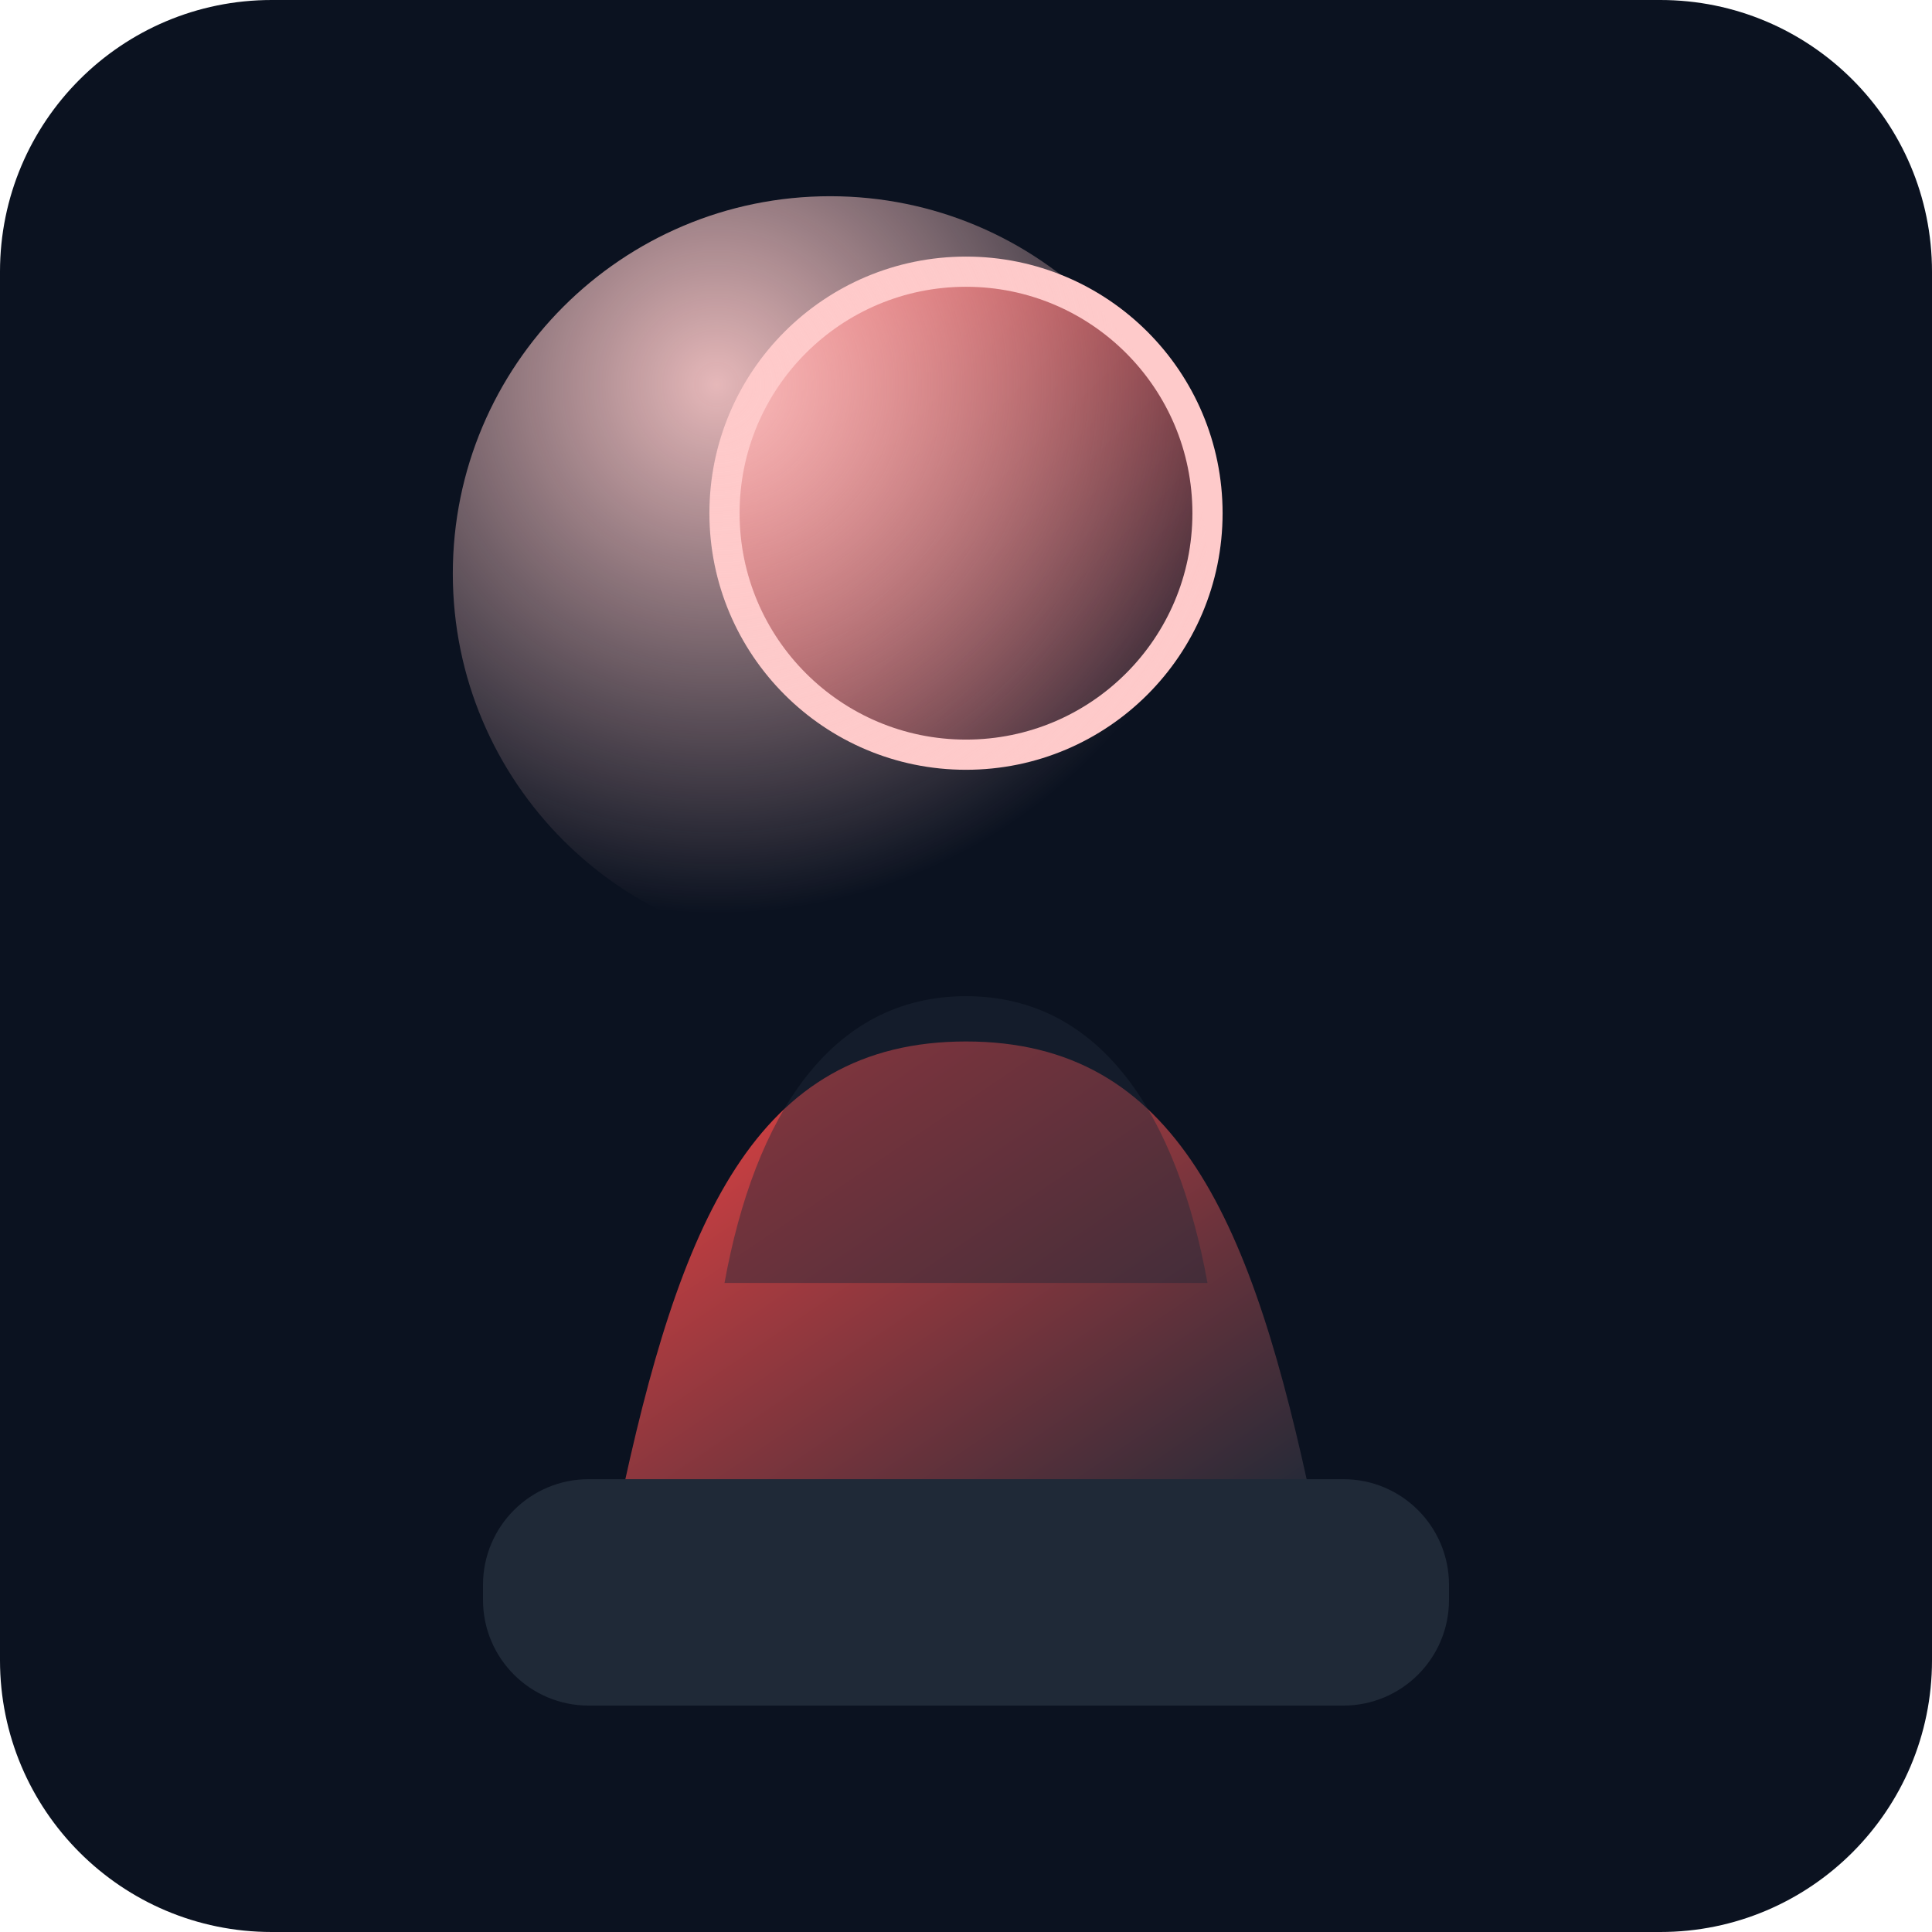
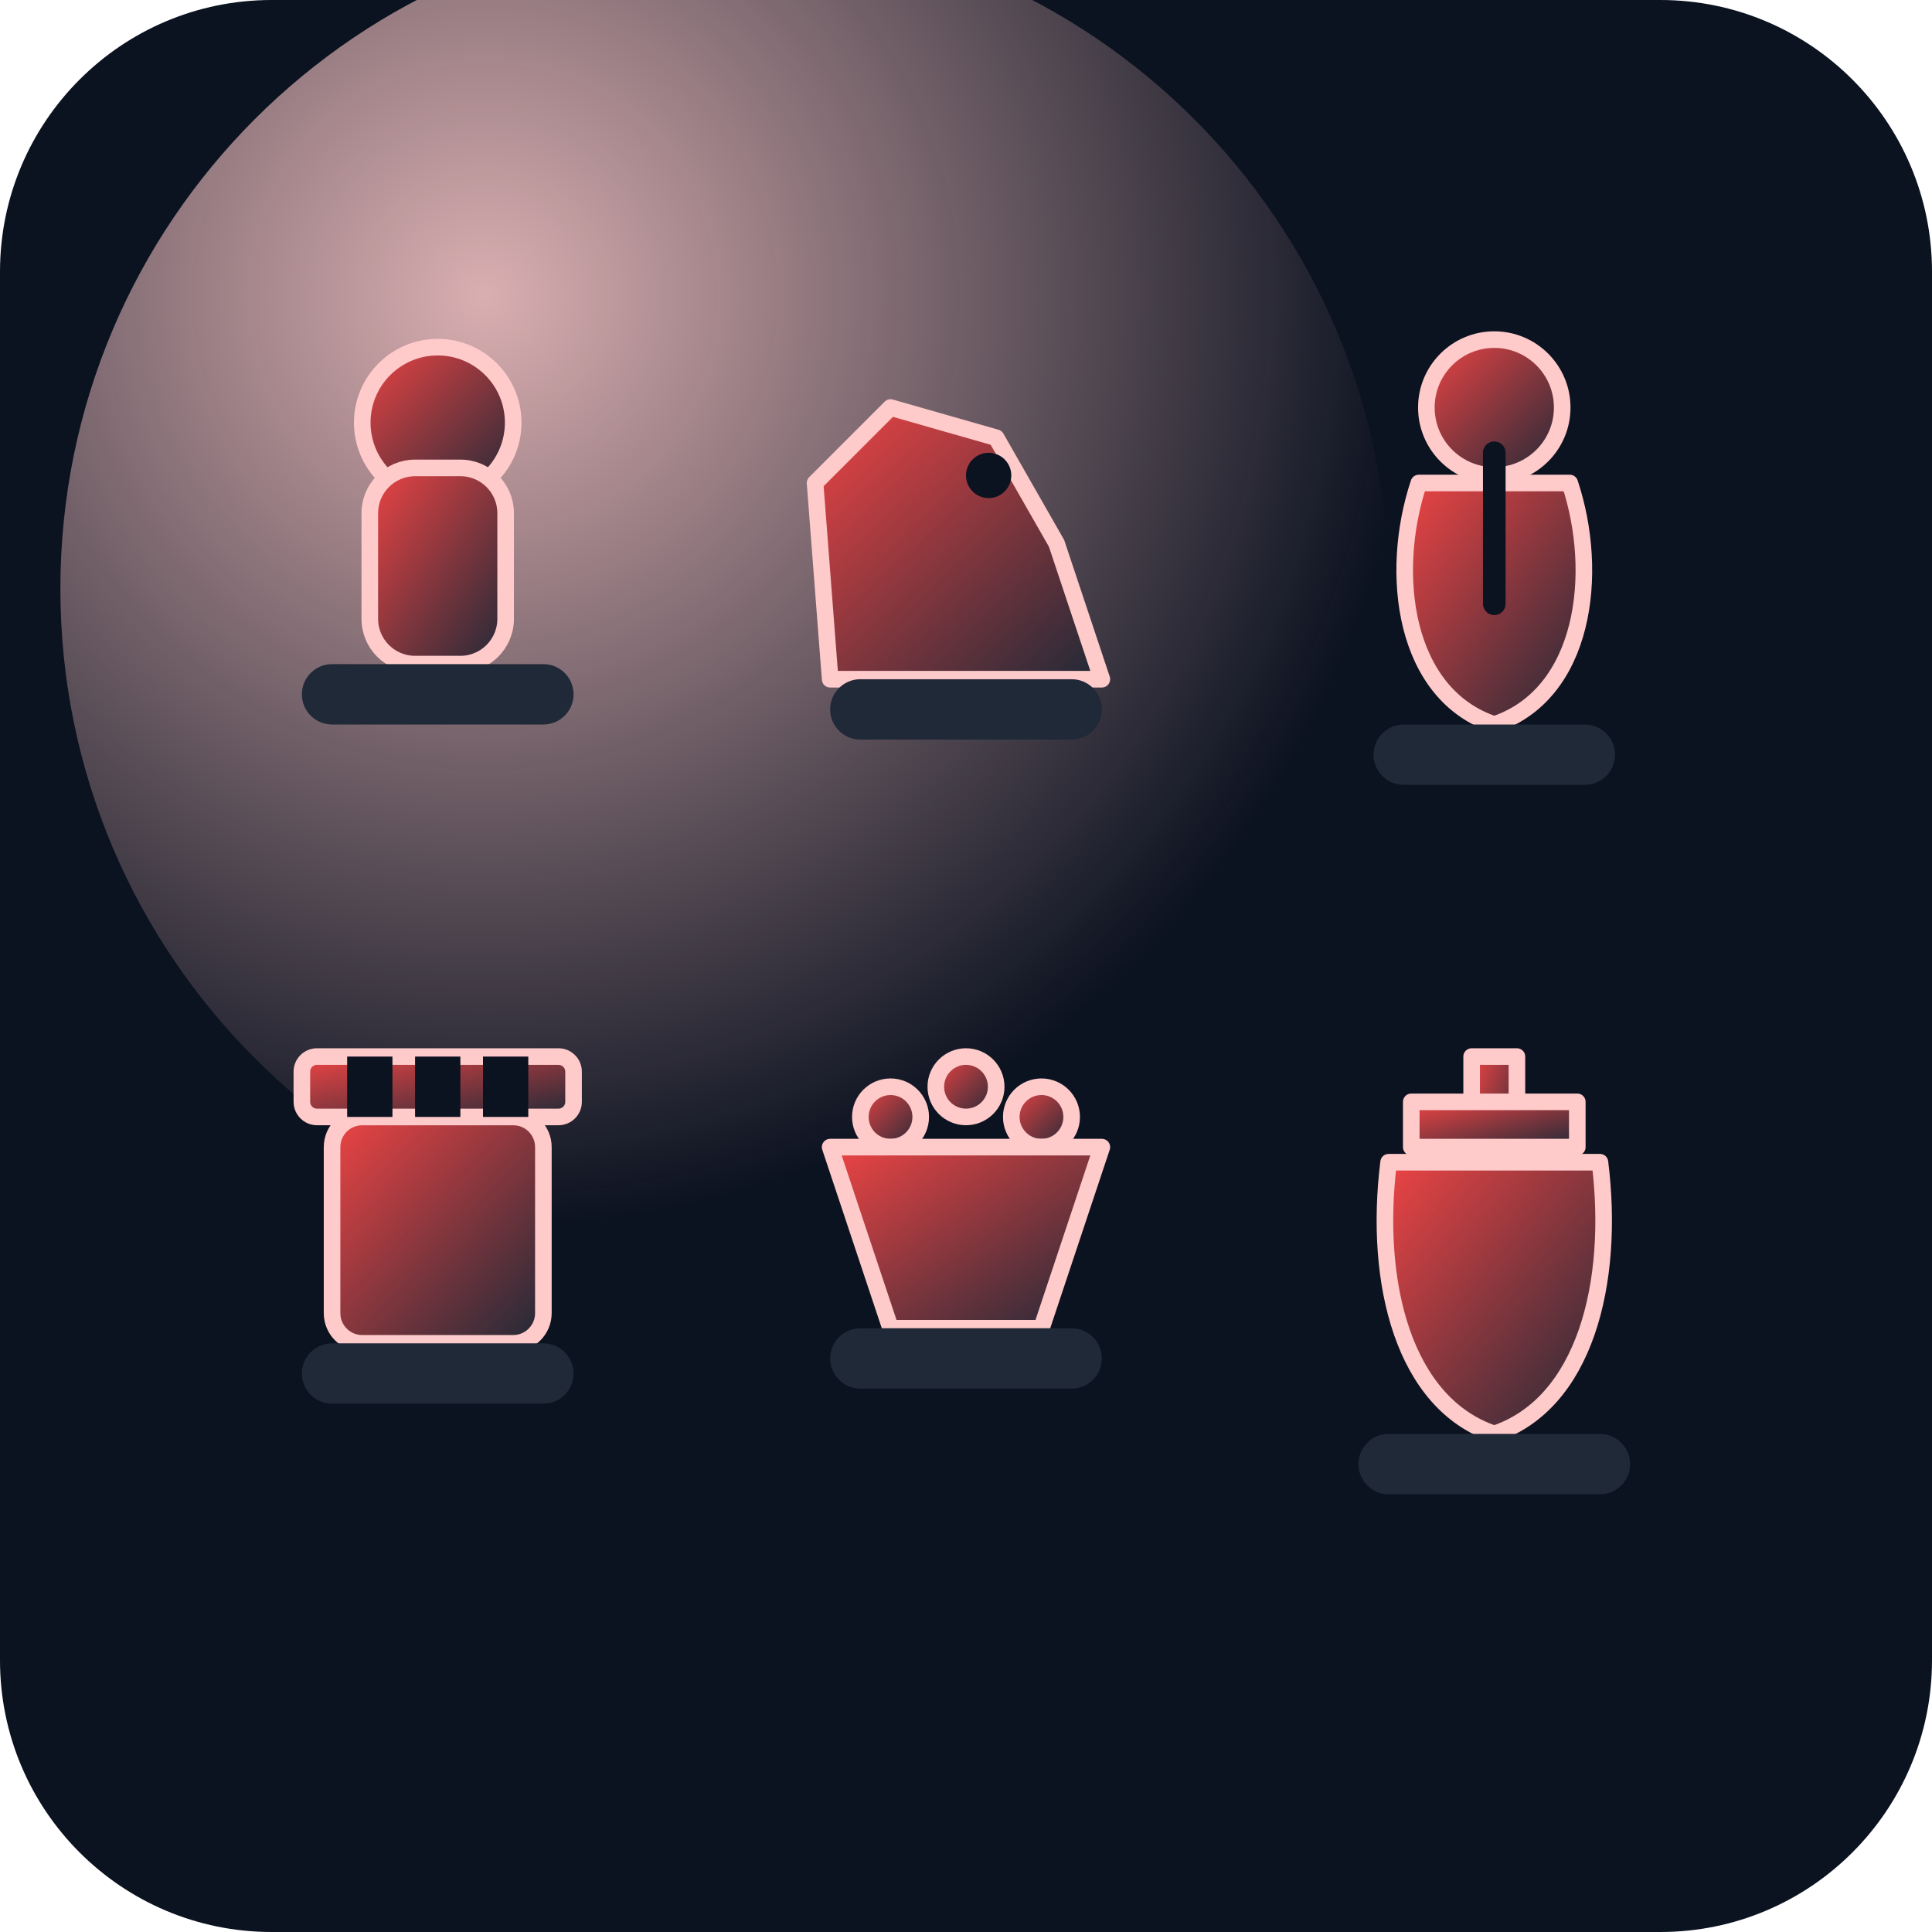
<svg xmlns="http://www.w3.org/2000/svg" width="256" height="256" viewBox="0 0 256 256">
  <defs>
-     <radialGradient id="shine" cx="35%" cy="25%" r="70%">
-       <stop offset="0%" stop-color="#fecaca" stop-opacity="0.9" />
+     <radialGradient id="shine" cx="32%" cy="28%" r="70%">
+       <stop offset="0%" stop-color="#fecaca" stop-opacity="0.85" />
      <stop offset="100%" stop-color="#fecaca" stop-opacity="0" />
    </radialGradient>
    <linearGradient id="body" x1="0" y1="0" x2="1" y2="1">
      <stop offset="0%" stop-color="#ef4444" />
      <stop offset="100%" stop-color="#1f2937" />
    </linearGradient>
  </defs>
  <rect width="256" height="256" rx="36" fill="#0b1220" />
-   <circle cx="128" cy="68" r="32" fill="url(#body)" stroke="#fecaca" stroke-width="4" />
-   <path d="M82 200c8-38 18-62 46-62s38 24 46 62" fill="url(#body)" />
-   <path d="M96 170c4-22 14-38 32-38s28 16 32 38" fill="#1f2937" opacity="0.45" />
-   <rect x="64" y="196" width="128" height="30" rx="14" fill="#1f2937" />
-   <circle cx="110" cy="76" r="50" fill="url(#shine)" />
+   <circle cx="96" cy="78" r="88" fill="url(#shine)" />
+   <g fill="url(#body)" stroke="#fecaca" stroke-width="2.2" stroke-linecap="round" stroke-linejoin="round">
+     <g transform="translate(58 70)">
+       <circle cx="0" cy="-14" r="10" />
+       <rect x="-9" y="-8" width="18" height="26" rx="6" />
+       <rect x="-18" y="18" width="36" height="8" rx="4" fill="#1f2937" stroke="none" />
+     </g>
+     <g transform="translate(128 70)">
+       <path d="M-18 20 L18 20 L12 2 L4 -12 L-10 -16 L-20 -6 Z" />
+       <circle cx="3" cy="-7" r="3" fill="#0b1220" stroke="none" />
+       <rect x="-18" y="20" width="36" height="8" rx="4" fill="#1f2937" stroke="none" />
+     </g>
+     <g transform="translate(198 70)">
+       <circle cx="0" cy="-16" r="9" />
+       <path d="M-10 -6 C-14 6 -12 22 0 26 C12 22 14 6 10 -6 Z" />
+       <path d="M0 -10 L0 10" stroke="#0b1220" stroke-width="3" />
+       <rect x="-16" y="26" width="32" height="8" rx="4" fill="#1f2937" stroke="none" />
+     </g>
+     <g transform="translate(58 166)">
+       <rect x="-14" y="-18" width="28" height="30" rx="4" />
+       <rect x="-18" y="-26" width="36" height="8" rx="2" />
+       <rect x="-12" y="-26" width="6" height="8" fill="#0b1220" stroke="none" />
+       <rect x="-3" y="-26" width="6" height="8" fill="#0b1220" stroke="none" />
+       <rect x="6" y="-26" width="6" height="8" fill="#0b1220" stroke="none" />
+       <rect x="-18" y="12" width="36" height="8" rx="4" fill="#1f2937" stroke="none" />
+     </g>
+     <g transform="translate(128 166)">
+       <circle cx="-10" cy="-18" r="4" />
+       <circle cx="0" cy="-22" r="4" />
+       <circle cx="10" cy="-18" r="4" />
+       <path d="M-18 -14 L18 -14 L10 10 L-10 10 Z" />
+       <rect x="-18" y="10" width="36" height="8" rx="4" fill="#1f2937" stroke="none" />
+     </g>
+     <g transform="translate(198 166)">
+       <rect x="-3" y="-26" width="6" height="16" />
+       <rect x="-11" y="-20" width="22" height="6" />
+       <path d="M-14 -12 C-16 4 -12 20 0 24 C12 20 16 4 14 -12 Z" />
+       <rect x="-18" y="24" width="36" height="8" rx="4" fill="#1f2937" stroke="none" />
+     </g>
+   </g>
</svg>
